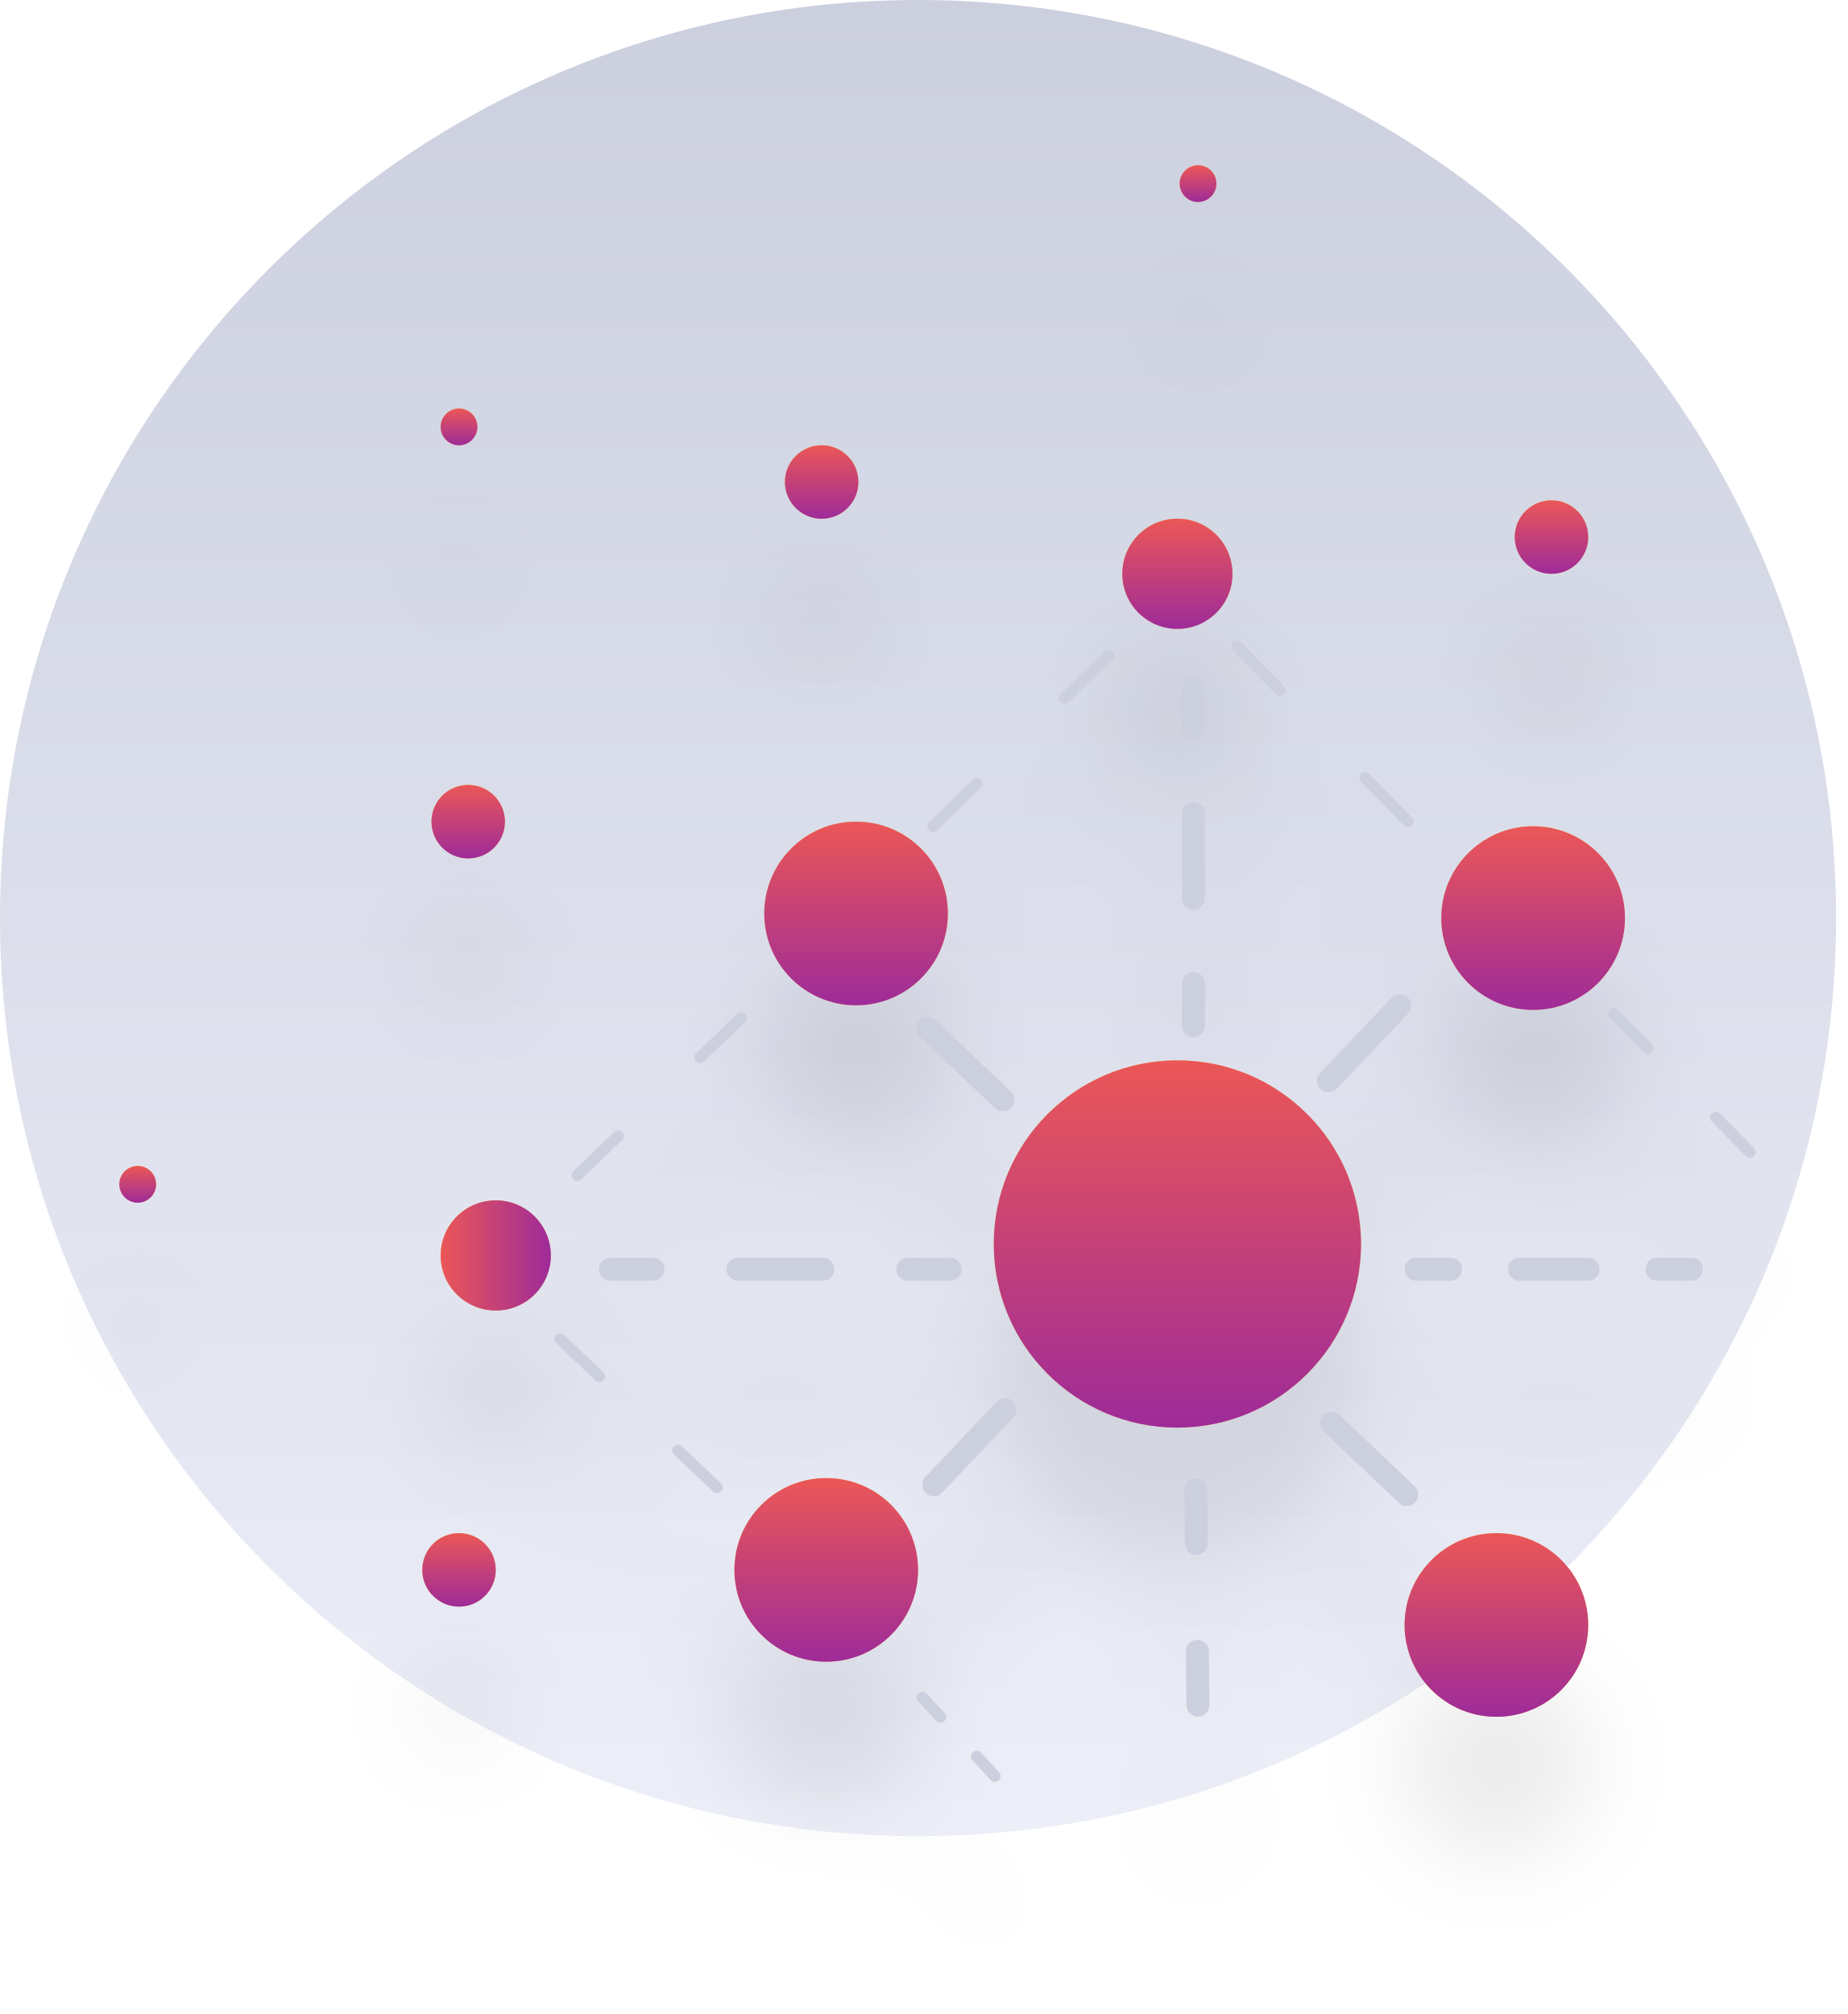
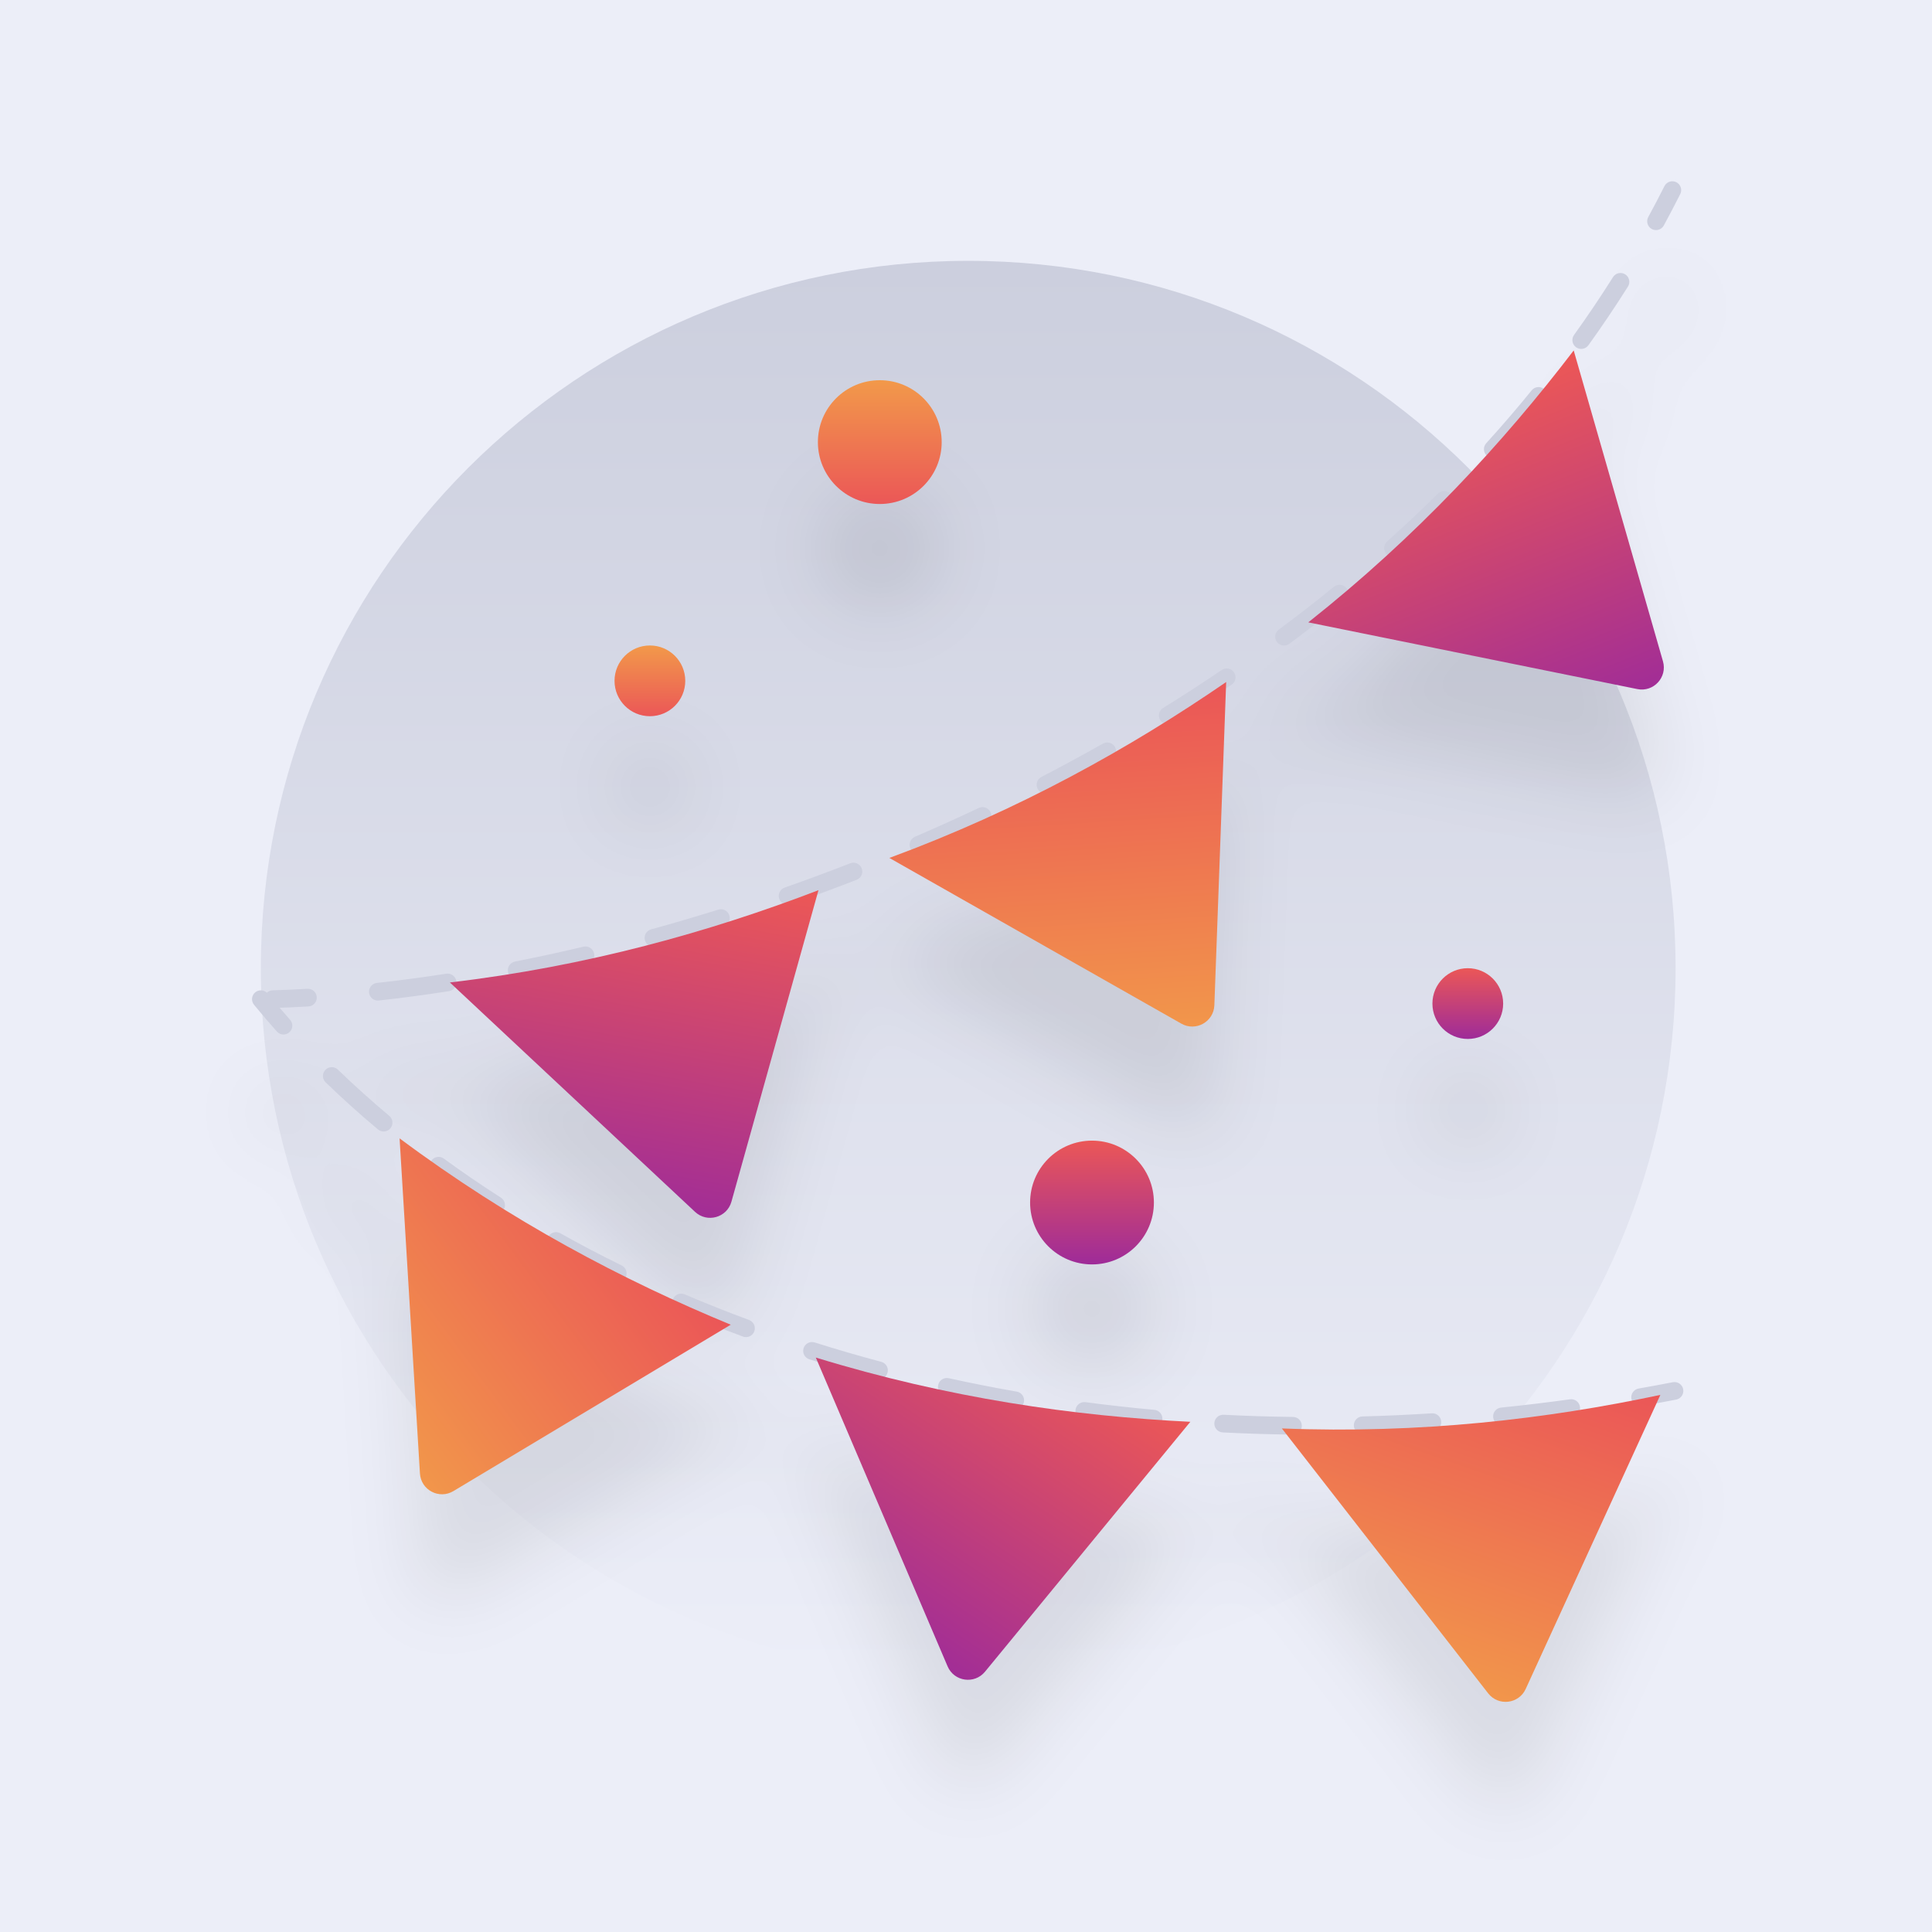
- <svg xmlns="http://www.w3.org/2000/svg" xmlns:xlink="http://www.w3.org/1999/xlink" width="322" height="351" viewBox="0 0 322 351" version="1.1">
-   <g id="Canvas" transform="translate(-7083 -615)">
+ <svg xmlns="http://www.w3.org/2000/svg" xmlns:xlink="http://www.w3.org/1999/xlink" width="437" height="437" viewBox="0 0 437 437" version="1.1">
+   <g id="Canvas" transform="translate(-7024 -556)">
    <g id="img1">
+       <g id="Rectangle 2">
+         <use xlink:href="#path0_fill" transform="translate(7024 556)" fill="#ECEEF8" />
+       </g>
      <g id="Ellipse">
-         <use xlink:href="#path0_fill" transform="translate(7083 615)" fill="url(#paint0_linear)" />
+         <use xlink:href="#path1_fill" transform="translate(7083 615)" fill="url(#paint1_linear)" />
      </g>
      <g id="Group" filter="url(#filter0_d)">
-         <g id="Group">
-           <g id="Line">
-             <use xlink:href="#path1_stroke" transform="matrix(0.688751 -0.724998 0.725001 0.688748 7314.6 806.2)" fill="#CCCFDE" />
-           </g>
-           <g id="Line">
-             <use xlink:href="#path1_stroke" transform="matrix(0.68875 -0.724999 0.725 0.688749 7245.8 876.6)" fill="#CCCFDE" />
-           </g>
-           <g id="Line">
-             <use xlink:href="#path1_stroke" transform="matrix(-0.724995 -0.688754 0.688745 -0.725004 7260.6 806.6)" fill="#CCCFDE" />
-           </g>
-           <g id="Line">
-             <use xlink:href="#path1_stroke" transform="matrix(-0.724995 -0.688754 0.688745 -0.725004 7331 875.4)" fill="#CCCFDE" />
-           </g>
-           <g id="Line">
-             <use xlink:href="#path2_stroke" transform="matrix(-0.701515 -0.712654 0.71265 -0.701519 7389.4 815.8)" fill="#CCCFDE" />
-           </g>
-           <g id="Line">
-             <use xlink:href="#path3_stroke" transform="matrix(-0.677471 -0.73555 0.735541 -0.677481 7257.8 924.6)" fill="#CCCFDE" />
-           </g>
-           <g id="Line">
-             <use xlink:href="#path4_stroke" transform="matrix(-0.6981 -0.716001 0.716 -0.698101 7329.8 758.2)" fill="#CCCFDE" />
-           </g>
-           <g id="Line">
-             <use xlink:href="#path5_stroke" transform="matrix(-0.727014 -0.686622 0.686625 -0.727012 7209.4 874.2)" fill="#CCCFDE" />
-           </g>
-           <g id="Line">
-             <use xlink:href="#path4_stroke" transform="matrix(-0.716001 0.6981 -0.698101 -0.716 7276.2 727.8)" fill="#CCCFDE" />
-           </g>
-           <g id="Line">
-             <use xlink:href="#path6_stroke" transform="matrix(-1 1.22465e-16 -1.22465e-16 -1 7379.8 834.2)" fill="#CCCFDE" />
-           </g>
-           <g id="Line">
-             <use xlink:href="#path7_stroke" transform="matrix(-1 7.85109e-17 -1.11022e-16 -1 7250.6 834.2)" fill="#CCCFDE" />
-           </g>
-           <g id="Line">
-             <use xlink:href="#path7_stroke" transform="matrix(-1.19249e-08 1 -1 -1.19249e-08 7289 732.6)" fill="#CCCFDE" />
-           </g>
-           <g id="Line">
-             <use xlink:href="#path8_stroke" transform="matrix(0.00961494 0.999954 -0.999954 0.00961494 7289.4 872.6)" fill="#CCCFDE" />
-           </g>
-           <g id="Line">
-             <use xlink:href="#path9_stroke" transform="matrix(-0.721387 0.692532 -0.692531 -0.721388 7212.2 791)" fill="#CCCFDE" />
-           </g>
+         <g id="Line">
+           <use xlink:href="#path2_stroke" transform="matrix(-0.865735 0.500503 -0.500503 -0.865735 7425.26 638.771)" fill="#CCCFDE" />
+         </g>
+         <g id="Line">
+           <use xlink:href="#path3_stroke" transform="matrix(-0.925356 -0.379099 0.379099 -0.925356 7377.47 932.331)" fill="#CCCFDE" />
+         </g>
+         <g id="Vector">
+           <use xlink:href="#path4_fill" transform="matrix(0.596241 0.802805 -0.802805 0.596241 7142.48 792.619)" fill="url(#paint4_linear)" />
+         </g>
+         <g id="Vector">
+           <use xlink:href="#path4_fill" transform="matrix(0.998085 -0.0618611 0.0618611 0.998085 7223 715.124)" fill="url(#paint5_linear)" />
+         </g>
+         <g id="Vector">
+           <use xlink:href="#path4_fill" transform="matrix(0.984891 0.173177 -0.173177 0.984891 7131.82 743.755)" fill="url(#paint6_linear)" />
+         </g>
+         <g id="Vector">
+           <use xlink:href="#path4_fill" transform="matrix(0.831319 0.555796 -0.555796 0.831319 7227.98 833.969)" fill="url(#paint7_linear)" />
+         </g>
+         <g id="Vector">
+           <use xlink:href="#path4_fill" transform="matrix(0.945717 0.32499 -0.32499 0.945717 7325.32 846)" fill="url(#paint8_linear)" />
+         </g>
+         <g id="Vector">
+           <use xlink:href="#path4_fill" transform="matrix(0.929378 -0.369128 0.369128 0.929378 7307 664.244)" fill="url(#paint9_linear)" />
        </g>
        <g id="Ellipse">
-           <use xlink:href="#path10_fill" transform="translate(7256.2 799.8)" fill="url(#paint15_linear)" />
-           <use xlink:href="#path10_fill" transform="translate(7256.2 799.8)" fill="url(#paint16_linear)" />
+           <use xlink:href="#path5_fill" transform="translate(7348 775)" fill="url(#paint10_linear)" />
        </g>
        <g id="Ellipse">
-           <use xlink:href="#path11_fill" transform="translate(7334.2 759)" fill="url(#paint17_linear)" />
-           <use xlink:href="#path11_fill" transform="translate(7334.2 759)" fill="url(#paint18_linear)" />
+           <use xlink:href="#path5_fill" transform="translate(7163 702)" fill="url(#paint11_linear)" />
        </g>
        <g id="Ellipse">
-           <use xlink:href="#path12_fill" transform="translate(7278.6 705.4)" fill="url(#paint19_linear)" />
-           <use xlink:href="#path12_fill" transform="translate(7278.6 705.4)" fill="url(#paint20_linear)" />
+           <use xlink:href="#path6_fill" transform="translate(7257 814)" fill="url(#paint12_linear)" />
        </g>
        <g id="Ellipse">
-           <use xlink:href="#path13_fill" transform="translate(7219.8 692.6)" fill="url(#paint21_linear)" />
-           <use xlink:href="#path13_fill" transform="translate(7219.8 692.6)" fill="url(#paint22_linear)" />
-         </g>
-         <g id="Ellipse">
-           <use xlink:href="#path13_fill" transform="translate(7347 702.2)" fill="url(#paint23_linear)" />
-           <use xlink:href="#path13_fill" transform="translate(7347 702.2)" fill="url(#paint24_linear)" />
-         </g>
-         <g id="Ellipse">
-           <use xlink:href="#path13_fill" transform="translate(7158.2 751.8)" fill="url(#paint25_linear)" />
-           <use xlink:href="#path13_fill" transform="translate(7158.2 751.8)" fill="url(#paint26_linear)" />
-         </g>
-         <g id="Ellipse">
-           <use xlink:href="#path13_fill" transform="translate(7156.6 882.2)" fill="url(#paint27_linear)" />
-           <use xlink:href="#path13_fill" transform="translate(7156.6 882.2)" fill="url(#paint28_linear)" />
-         </g>
-         <g id="Ellipse">
-           <use xlink:href="#path14_fill" transform="translate(7159.8 686.2)" fill="url(#paint29_linear)" />
-           <use xlink:href="#path14_fill" transform="translate(7159.8 686.2)" fill="url(#paint30_linear)" />
-         </g>
-         <g id="Ellipse">
-           <use xlink:href="#path14_fill" transform="translate(7103.8 818.2)" fill="url(#paint31_linear)" />
-           <use xlink:href="#path14_fill" transform="translate(7103.8 818.2)" fill="url(#paint32_linear)" />
-         </g>
-         <g id="Ellipse">
-           <use xlink:href="#path14_fill" transform="translate(7288.6 643.8)" fill="url(#paint33_linear)" />
-           <use xlink:href="#path14_fill" transform="translate(7288.6 643.8)" fill="url(#paint34_linear)" />
-         </g>
-         <g id="Ellipse">
-           <use xlink:href="#path12_fill" transform="matrix(-4.37118e-08 -1 1 -4.3711e-08 7159.8 843.4)" fill="url(#paint35_linear)" />
-           <use xlink:href="#path12_fill" transform="matrix(-4.37118e-08 -1 1 -4.3711e-08 7159.8 843.4)" fill="url(#paint36_linear)" />
-         </g>
-         <g id="Ellipse">
-           <use xlink:href="#path11_fill" transform="translate(7216.2 758.2)" fill="url(#paint37_linear)" />
-           <use xlink:href="#path11_fill" transform="translate(7216.2 758.2)" fill="url(#paint38_linear)" />
-         </g>
-         <g id="Ellipse">
-           <use xlink:href="#path11_fill" transform="translate(7211 872.6)" fill="url(#paint39_linear)" />
-           <use xlink:href="#path11_fill" transform="translate(7211 872.6)" fill="url(#paint40_linear)" />
-         </g>
-         <g id="Ellipse">
-           <use xlink:href="#path11_fill" transform="translate(7327.8 882.2)" fill="url(#paint41_linear)" />
-           <use xlink:href="#path11_fill" transform="translate(7327.8 882.2)" fill="url(#paint42_linear)" />
+           <use xlink:href="#path6_fill" transform="translate(7209 642)" fill="url(#paint13_linear)" />
        </g>
      </g>
    </g>
  </g>
  <defs>
-     <filter id="filter0_d" filterUnits="userSpaceOnUse" x="7087" y="643" width="318" height="323" color-interpolation-filters="sRGB">
+     <filter id="filter0_d" filterUnits="userSpaceOnUse" x="7064" y="596" width="357" height="385" color-interpolation-filters="sRGB">
      <feFlood flood-opacity="0" result="BackgroundImageFix" />
      <feColorMatrix in="SourceAlpha" type="matrix" values="0 0 0 0 0 0 0 0 0 0 0 0 0 0 0 0 0 0 255 0" />
      <feOffset dx="0" dy="24" />
      <feGaussianBlur stdDeviation="8" />
      <feColorMatrix type="matrix" values="0 0 0 0 0 0 0 0 0 0 0 0 0 0 0 0 0 0 0.08 0" />
      <feBlend mode="normal" in2="BackgroundImageFix" result="effect1_dropShadow" />
      <feBlend mode="normal" in="SourceGraphic" in2="effect1_dropShadow" result="shape" />
    </filter>
-     <linearGradient id="paint0_linear" x1="0" y1="0" x2="1" y2="0" gradientUnits="userSpaceOnUse" gradientTransform="matrix(1.95943e-14 320 -320 1.95943e-14 320 -1.95943e-14)">
+     <linearGradient id="paint1_linear" x1="0" y1="0" x2="1" y2="0" gradientUnits="userSpaceOnUse" gradientTransform="matrix(1.95943e-14 320 -320 1.95943e-14 320 -1.95943e-14)">
      <stop offset="0" stop-color="#CCCFDE" />
      <stop offset="1" stop-color="#ECEEF8" />
    </linearGradient>
-     <linearGradient id="paint15_linear" x1="0" y1="0" x2="1" y2="0" gradientUnits="userSpaceOnUse" gradientTransform="matrix(3.91887e-15 64 -64 3.91887e-15 64 -3.91887e-15)">
-       <stop offset="0" stop-color="#F2C94C" />
+     <linearGradient id="paint4_linear" x1="0" y1="0" x2="1" y2="0" gradientUnits="userSpaceOnUse" gradientTransform="matrix(4.77612e-15 79.5 -78 4.86797e-15 78 1.5)">
+       <stop offset="0" stop-color="#EB5757" />
      <stop offset="1" stop-color="#F2994A" />
    </linearGradient>
-     <linearGradient id="paint16_linear" x1="0" y1="0" x2="1" y2="0" gradientUnits="userSpaceOnUse" gradientTransform="matrix(3.91887e-15 64 -64 3.91887e-15 64 -3.91887e-15)">
+     <linearGradient id="paint5_linear" x1="0" y1="0" x2="1" y2="0" gradientUnits="userSpaceOnUse" gradientTransform="matrix(4.77612e-15 79.5 -78 4.86797e-15 78 1.5)">
+       <stop offset="0" stop-color="#EB5757" />
+       <stop offset="1" stop-color="#F2994A" />
+     </linearGradient>
+     <linearGradient id="paint6_linear" x1="0" y1="0" x2="1" y2="0" gradientUnits="userSpaceOnUse" gradientTransform="matrix(4.77612e-15 79.5 -78 4.86797e-15 78 1.5)">
      <stop offset="0" stop-color="#EB5757" />
      <stop offset="1" stop-color="#9E2B99" />
    </linearGradient>
-     <linearGradient id="paint17_linear" x1="0" y1="0" x2="1" y2="0" gradientUnits="userSpaceOnUse" gradientTransform="matrix(1.95943e-15 32 -32 1.95943e-15 32 -1.95943e-15)">
-       <stop offset="0" stop-color="#F2C94C" />
-       <stop offset="1" stop-color="#F2994A" />
-     </linearGradient>
-     <linearGradient id="paint18_linear" x1="0" y1="0" x2="1" y2="0" gradientUnits="userSpaceOnUse" gradientTransform="matrix(1.95943e-15 32 -32 1.95943e-15 32 -1.95943e-15)">
+     <linearGradient id="paint7_linear" x1="0" y1="0" x2="1" y2="0" gradientUnits="userSpaceOnUse" gradientTransform="matrix(4.77612e-15 79.5 -78 4.86797e-15 78 1.5)">
      <stop offset="0" stop-color="#EB5757" />
      <stop offset="1" stop-color="#9E2B99" />
    </linearGradient>
-     <linearGradient id="paint19_linear" x1="0" y1="0" x2="1" y2="0" gradientUnits="userSpaceOnUse" gradientTransform="matrix(1.17566e-15 19.2 -19.2 1.17566e-15 19.2 -1.17566e-15)">
-       <stop offset="0" stop-color="#F2C94C" />
+     <linearGradient id="paint8_linear" x1="0" y1="0" x2="1" y2="0" gradientUnits="userSpaceOnUse" gradientTransform="matrix(4.77612e-15 79.5 -78 4.86797e-15 78 1.5)">
+       <stop offset="0" stop-color="#EB5757" />
      <stop offset="1" stop-color="#F2994A" />
    </linearGradient>
-     <linearGradient id="paint20_linear" x1="0" y1="0" x2="1" y2="0" gradientUnits="userSpaceOnUse" gradientTransform="matrix(1.17566e-15 19.2 -19.2 1.17566e-15 19.2 -1.17566e-15)">
+     <linearGradient id="paint9_linear" x1="0" y1="0" x2="1" y2="0" gradientUnits="userSpaceOnUse" gradientTransform="matrix(4.77612e-15 79.5 -78 4.86797e-15 78 1.5)">
      <stop offset="0" stop-color="#EB5757" />
      <stop offset="1" stop-color="#9E2B99" />
    </linearGradient>
-     <linearGradient id="paint21_linear" x1="0" y1="0" x2="1" y2="0" gradientUnits="userSpaceOnUse" gradientTransform="matrix(7.83774e-16 12.8 -12.8 7.83774e-16 12.8 -7.83774e-16)">
-       <stop offset="0" stop-color="#F2C94C" />
-       <stop offset="1" stop-color="#F2994A" />
-     </linearGradient>
-     <linearGradient id="paint22_linear" x1="0" y1="0" x2="1" y2="0" gradientUnits="userSpaceOnUse" gradientTransform="matrix(7.83774e-16 12.8 -12.8 7.83774e-16 12.8 -7.83774e-16)">
+     <linearGradient id="paint10_linear" x1="0" y1="0" x2="1" y2="0" gradientUnits="userSpaceOnUse" gradientTransform="matrix(9.79717e-16 16 -16 9.79717e-16 16 -9.79717e-16)">
      <stop offset="0" stop-color="#EB5757" />
      <stop offset="1" stop-color="#9E2B99" />
    </linearGradient>
-     <linearGradient id="paint23_linear" x1="0" y1="0" x2="1" y2="0" gradientUnits="userSpaceOnUse" gradientTransform="matrix(7.83774e-16 12.8 -12.8 7.83774e-16 12.8 -7.83774e-16)">
-       <stop offset="0" stop-color="#F2C94C" />
-       <stop offset="1" stop-color="#F2994A" />
+     <linearGradient id="paint11_linear" x1="0" y1="0" x2="1" y2="0" gradientUnits="userSpaceOnUse" gradientTransform="matrix(9.79717e-16 16 -16 9.79717e-16 16 -9.79717e-16)">
+       <stop offset="0" stop-color="#F2994A" />
+       <stop offset="1" stop-color="#EB5757" />
    </linearGradient>
-     <linearGradient id="paint24_linear" x1="0" y1="0" x2="1" y2="0" gradientUnits="userSpaceOnUse" gradientTransform="matrix(7.83774e-16 12.8 -12.8 7.83774e-16 12.8 -7.83774e-16)">
+     <linearGradient id="paint12_linear" x1="0" y1="0" x2="1" y2="0" gradientUnits="userSpaceOnUse" gradientTransform="matrix(1.71451e-15 28 -28 1.71451e-15 28 -1.71451e-15)">
      <stop offset="0" stop-color="#EB5757" />
      <stop offset="1" stop-color="#9E2B99" />
    </linearGradient>
-     <linearGradient id="paint25_linear" x1="0" y1="0" x2="1" y2="0" gradientUnits="userSpaceOnUse" gradientTransform="matrix(7.83774e-16 12.8 -12.8 7.83774e-16 12.8 -7.83774e-16)">
-       <stop offset="0" stop-color="#F2C94C" />
-       <stop offset="1" stop-color="#F2994A" />
+     <linearGradient id="paint13_linear" x1="0" y1="0" x2="1" y2="0" gradientUnits="userSpaceOnUse" gradientTransform="matrix(1.71451e-15 28 -28 1.71451e-15 28 -1.71451e-15)">
+       <stop offset="0" stop-color="#F2994A" />
+       <stop offset="1" stop-color="#EB5757" />
    </linearGradient>
-     <linearGradient id="paint26_linear" x1="0" y1="0" x2="1" y2="0" gradientUnits="userSpaceOnUse" gradientTransform="matrix(7.83774e-16 12.8 -12.8 7.83774e-16 12.8 -7.83774e-16)">
-       <stop offset="0" stop-color="#EB5757" />
-       <stop offset="1" stop-color="#9E2B99" />
-     </linearGradient>
-     <linearGradient id="paint27_linear" x1="0" y1="0" x2="1" y2="0" gradientUnits="userSpaceOnUse" gradientTransform="matrix(7.83774e-16 12.8 -12.8 7.83774e-16 12.8 -7.83774e-16)">
-       <stop offset="0" stop-color="#F2C94C" />
-       <stop offset="1" stop-color="#F2994A" />
-     </linearGradient>
-     <linearGradient id="paint28_linear" x1="0" y1="0" x2="1" y2="0" gradientUnits="userSpaceOnUse" gradientTransform="matrix(7.83774e-16 12.8 -12.8 7.83774e-16 12.8 -7.83774e-16)">
-       <stop offset="0" stop-color="#EB5757" />
-       <stop offset="1" stop-color="#9E2B99" />
-     </linearGradient>
-     <linearGradient id="paint29_linear" x1="0" y1="0" x2="1" y2="0" gradientUnits="userSpaceOnUse" gradientTransform="matrix(3.91887e-16 6.4 -6.4 3.91887e-16 6.4 -3.91887e-16)">
-       <stop offset="0" stop-color="#F2C94C" />
-       <stop offset="1" stop-color="#F2994A" />
-     </linearGradient>
-     <linearGradient id="paint30_linear" x1="0" y1="0" x2="1" y2="0" gradientUnits="userSpaceOnUse" gradientTransform="matrix(3.91887e-16 6.4 -6.4 3.91887e-16 6.4 -3.91887e-16)">
-       <stop offset="0" stop-color="#EB5757" />
-       <stop offset="1" stop-color="#9E2B99" />
-     </linearGradient>
-     <linearGradient id="paint31_linear" x1="0" y1="0" x2="1" y2="0" gradientUnits="userSpaceOnUse" gradientTransform="matrix(3.91887e-16 6.4 -6.4 3.91887e-16 6.4 -3.91887e-16)">
-       <stop offset="0" stop-color="#F2C94C" />
-       <stop offset="1" stop-color="#F2994A" />
-     </linearGradient>
-     <linearGradient id="paint32_linear" x1="0" y1="0" x2="1" y2="0" gradientUnits="userSpaceOnUse" gradientTransform="matrix(3.91887e-16 6.4 -6.4 3.91887e-16 6.4 -3.91887e-16)">
-       <stop offset="0" stop-color="#EB5757" />
-       <stop offset="1" stop-color="#9E2B99" />
-     </linearGradient>
-     <linearGradient id="paint33_linear" x1="0" y1="0" x2="1" y2="0" gradientUnits="userSpaceOnUse" gradientTransform="matrix(3.91887e-16 6.4 -6.4 3.91887e-16 6.4 -3.91887e-16)">
-       <stop offset="0" stop-color="#F2C94C" />
-       <stop offset="1" stop-color="#F2994A" />
-     </linearGradient>
-     <linearGradient id="paint34_linear" x1="0" y1="0" x2="1" y2="0" gradientUnits="userSpaceOnUse" gradientTransform="matrix(3.91887e-16 6.4 -6.4 3.91887e-16 6.4 -3.91887e-16)">
-       <stop offset="0" stop-color="#EB5757" />
-       <stop offset="1" stop-color="#9E2B99" />
-     </linearGradient>
-     <linearGradient id="paint35_linear" x1="0" y1="0" x2="1" y2="0" gradientUnits="userSpaceOnUse" gradientTransform="matrix(1.17566e-15 19.2 -19.2 1.17566e-15 19.2 -1.17566e-15)">
-       <stop offset="0" stop-color="#F2C94C" />
-       <stop offset="1" stop-color="#F2994A" />
-     </linearGradient>
-     <linearGradient id="paint36_linear" x1="0" y1="0" x2="1" y2="0" gradientUnits="userSpaceOnUse" gradientTransform="matrix(1.17566e-15 19.2 -19.2 1.17566e-15 19.2 -1.17566e-15)">
-       <stop offset="0" stop-color="#EB5757" />
-       <stop offset="1" stop-color="#9E2B99" />
-     </linearGradient>
-     <linearGradient id="paint37_linear" x1="0" y1="0" x2="1" y2="0" gradientUnits="userSpaceOnUse" gradientTransform="matrix(1.95943e-15 32 -32 1.95943e-15 32 -1.95943e-15)">
-       <stop offset="0" stop-color="#F2C94C" />
-       <stop offset="1" stop-color="#F2994A" />
-     </linearGradient>
-     <linearGradient id="paint38_linear" x1="0" y1="0" x2="1" y2="0" gradientUnits="userSpaceOnUse" gradientTransform="matrix(1.95943e-15 32 -32 1.95943e-15 32 -1.95943e-15)">
-       <stop offset="0" stop-color="#EB5757" />
-       <stop offset="1" stop-color="#9E2B99" />
-     </linearGradient>
-     <linearGradient id="paint39_linear" x1="0" y1="0" x2="1" y2="0" gradientUnits="userSpaceOnUse" gradientTransform="matrix(1.95943e-15 32 -32 1.95943e-15 32 -1.95943e-15)">
-       <stop offset="0" stop-color="#F2C94C" />
-       <stop offset="1" stop-color="#F2994A" />
-     </linearGradient>
-     <linearGradient id="paint40_linear" x1="0" y1="0" x2="1" y2="0" gradientUnits="userSpaceOnUse" gradientTransform="matrix(1.95943e-15 32 -32 1.95943e-15 32 -1.95943e-15)">
-       <stop offset="0" stop-color="#EB5757" />
-       <stop offset="1" stop-color="#9E2B99" />
-     </linearGradient>
-     <linearGradient id="paint41_linear" x1="0" y1="0" x2="1" y2="0" gradientUnits="userSpaceOnUse" gradientTransform="matrix(1.95943e-15 32 -32 1.95943e-15 32 -1.95943e-15)">
-       <stop offset="0" stop-color="#F2C94C" />
-       <stop offset="1" stop-color="#F2994A" />
-     </linearGradient>
-     <linearGradient id="paint42_linear" x1="0" y1="0" x2="1" y2="0" gradientUnits="userSpaceOnUse" gradientTransform="matrix(1.95943e-15 32 -32 1.95943e-15 32 -1.95943e-15)">
-       <stop offset="0" stop-color="#EB5757" />
-       <stop offset="1" stop-color="#9E2B99" />
-     </linearGradient>
-     <path id="path0_fill" d="M 320 160C 320 248.366 248.366 320 160 320C 71.634 320 0 248.366 0 160C 0 71.634 71.634 0 160 0C 248.366 0 320 71.634 320 160Z" />
-     <path id="path1_stroke" d="M 2 -4C 0.895 -4 0 -3.105 0 -2C 0 -0.895 0.895 0 2 0L 2 -4ZM 20.069 0C 21.174 0 22.069 -0.895 22.069 -2C 22.069 -3.105 21.174 -4 20.069 -4L 20.069 0ZM 2 0L 20.069 0L 20.069 -4L 2 -4L 2 0Z" />
-     <path id="path2_stroke" d="M 1 -2C 0.448 -2 0 -1.552 0 -1C 0 -0.448 0.448 0 1 0L 1 -2ZM 34.922 0C 35.474 0 35.922 -0.448 35.922 -1C 35.922 -1.552 35.474 -2 34.922 -2L 34.922 0ZM 9.481 0C 10.033 0 10.48 -0.448 10.48 -1C 10.48 -1.552 10.033 -2 9.481 -2L 9.481 0ZM 26.442 -2C 25.889 -2 25.442 -1.552 25.442 -1C 25.442 -0.448 25.889 0 26.442 0L 26.442 -2ZM 1 -1.11022e-16L 9.481 -1.11022e-16L 9.481 -2L 1 -2L 1 -1.11022e-16ZM 26.442 -1.11022e-16L 34.922 -1.11022e-16L 34.922 -2L 26.442 -2L 26.442 -1.11022e-16Z" />
-     <path id="path3_stroke" d="M 1 -2C 0.448 -2 0 -1.552 0 -1C 0 -0.448 0.448 0 1 0L 1 -2ZM 19.665 0C 20.217 0 20.665 -0.448 20.665 -1C 20.665 -1.552 20.217 -2 19.665 -2L 19.665 0ZM 5.666 0C 6.219 0 6.666 -0.448 6.666 -1C 6.666 -1.552 6.219 -2 5.666 -2L 5.666 0ZM 14.999 -2C 14.446 -2 13.999 -1.552 13.999 -1C 13.999 -0.448 14.446 0 14.999 0L 14.999 -2ZM 1 0L 5.666 0L 5.666 -2L 1 -2L 1 0ZM 14.999 0L 19.665 0L 19.665 -2L 14.999 -2L 14.999 0Z" />
-     <path id="path4_stroke" d="M 1 -2C 0.448 -2 0 -1.552 0 -1C 0 -0.448 0.448 0 1 0L 1 -2ZM 43.693 0C 44.245 0 44.693 -0.448 44.693 -1C 44.693 -1.552 44.245 -2 43.693 -2L 43.693 0ZM 11.673 0C 12.226 0 12.673 -0.448 12.673 -1C 12.673 -1.552 12.226 -2 11.673 -2L 11.673 0ZM 33.02 -2C 32.467 -2 32.02 -1.552 32.02 -1C 32.02 -0.448 32.467 0 33.02 0L 33.02 -2ZM 1 0L 11.673 0L 11.673 -2L 1 -2L 1 0ZM 33.02 0L 43.693 0L 43.693 -2L 33.02 -2L 33.02 0Z" />
-     <path id="path5_stroke" d="M 1 -2C 0.448 -2 0 -1.552 0 -1C 0 -0.448 0.448 0 1 0L 1 -2ZM 38.614 0C 39.166 0 39.614 -0.448 39.614 -1C 39.614 -1.552 39.166 -2 38.614 -2L 38.614 0ZM 10.403 0C 10.956 0 11.403 -0.448 11.403 -1C 11.403 -1.552 10.956 -2 10.403 -2L 10.403 0ZM 29.211 -2C 28.658 -2 28.211 -1.552 28.211 -1C 28.211 -0.448 28.658 0 29.211 0L 29.211 -2ZM 1 0L 10.403 0L 10.403 -2L 1 -2L 1 0ZM 29.211 0L 38.614 0L 38.614 -2L 29.211 -2L 29.211 0Z" />
-     <path id="path6_stroke" d="M 2 -4C 0.895 -4 0 -3.105 0 -2C 0 -0.895 0.895 0 2 0L 2 -4ZM 50 0C 51.105 0 52 -0.895 52 -2C 52 -3.105 51.105 -4 50 -4L 50 0ZM 8 0C 9.105 0 10 -0.895 10 -2C 10 -3.105 9.105 -4 8 -4L 8 0ZM 20 -4C 18.895 -4 18 -3.105 18 -2C 18 -0.895 18.895 0 20 0L 20 -4ZM 32 0C 33.105 0 34 -0.895 34 -2C 34 -3.105 33.105 -4 32 -4L 32 0ZM 44 -4C 42.895 -4 42 -3.105 42 -2C 42 -0.895 42.895 0 44 0L 44 -4ZM 2 0L 8 0L 8 -4L 2 -4L 2 0ZM 20 0L 32 0L 32 -4L 20 -4L 20 0ZM 44 0L 50 0L 50 -4L 44 -4L 44 0Z" />
-     <path id="path7_stroke" d="M 2 -4C 0.895 -4 0 -3.105 0 -2C 0 -0.895 0.895 0 2 0L 2 -4ZM 61.2 0C 62.305 0 63.2 -0.895 63.2 -2C 63.2 -3.105 62.305 -4 61.2 -4L 61.2 0ZM 9.4 0C 10.505 0 11.4 -0.895 11.4 -2C 11.4 -3.105 10.505 -4 9.4 -4L 9.4 0ZM 24.2 -4C 23.095 -4 22.2 -3.105 22.2 -2C 22.2 -0.895 23.095 0 24.2 0L 24.2 -4ZM 39 0C 40.105 0 41 -0.895 41 -2C 41 -3.105 40.105 -4 39 -4L 39 0ZM 53.8 -4C 52.695 -4 51.8 -3.105 51.8 -2C 51.8 -0.895 52.695 0 53.8 0L 53.8 -4ZM 2 0L 9.4 0L 9.4 -4L 2 -4L 2 0ZM 24.2 0L 39 0L 39 -4L 24.2 -4L 24.2 0ZM 53.8 0L 61.2 0L 61.2 -4L 53.8 -4L 53.8 0Z" />
-     <path id="path8_stroke" d="M 2 -4C 0.895 -4 0 -3.105 0 -2C 0 -0.895 0.895 0 2 0L 2 -4ZM 39.598 0C 40.703 0 41.598 -0.895 41.598 -2C 41.598 -3.105 40.703 -4 39.598 -4L 39.598 0ZM 11.399 0C 12.504 0 13.399 -0.895 13.399 -2C 13.399 -3.105 12.504 -4 11.399 -4L 11.399 0ZM 30.199 -4C 29.094 -4 28.199 -3.105 28.199 -2C 28.199 -0.895 29.094 0 30.199 0L 30.199 -4ZM 2 -2.22045e-16L 11.399 -2.22045e-16L 11.399 -4L 2 -4L 2 -2.22045e-16ZM 30.199 -2.22045e-16L 39.598 -2.22045e-16L 39.598 -4L 30.199 -4L 30.199 -2.22045e-16Z" />
-     <path id="path9_stroke" d="M 1 -2C 0.448 -2 0 -1.552 0 -1C 0 -0.448 0.448 0 1 0L 1 -2ZM 40.587 0C 41.139 0 41.587 -0.448 41.587 -1C 41.587 -1.552 41.139 -2 40.587 -2L 40.587 0ZM 10.897 0C 11.449 0 11.897 -0.448 11.897 -1C 11.897 -1.552 11.449 -2 10.897 -2L 10.897 0ZM 30.69 -2C 30.138 -2 29.69 -1.552 29.69 -1C 29.69 -0.448 30.138 0 30.69 0L 30.69 -2ZM 1 0L 10.897 0L 10.897 -2L 1 -2L 1 0ZM 30.69 0L 40.587 0L 40.587 -2L 30.69 -2L 30.69 0Z" />
-     <path id="path10_fill" d="M 64 32C 64 49.673 49.673 64 32 64C 14.327 64 0 49.673 0 32C 0 14.327 14.327 0 32 0C 49.673 0 64 14.327 64 32Z" />
-     <path id="path11_fill" d="M 32 16C 32 24.837 24.837 32 16 32C 7.163 32 0 24.837 0 16C 0 7.163 7.163 0 16 0C 24.837 0 32 7.163 32 16Z" />
-     <path id="path12_fill" d="M 19.2 9.6C 19.2 14.902 14.902 19.2 9.6 19.2C 4.298 19.2 0 14.902 0 9.6C 0 4.298 4.298 0 9.6 0C 14.902 0 19.2 4.298 19.2 9.6Z" />
-     <path id="path13_fill" d="M 12.8 6.4C 12.8 9.935 9.935 12.8 6.4 12.8C 2.865 12.8 0 9.935 0 6.4C 0 2.865 2.865 0 6.4 0C 9.935 0 12.8 2.865 12.8 6.4Z" />
-     <path id="path14_fill" d="M 6.4 3.2C 6.4 4.967 4.967 6.4 3.2 6.4C 1.433 6.4 0 4.967 0 3.2C 0 1.433 1.433 0 3.2 0C 4.967 0 6.4 1.433 6.4 3.2Z" />
+     <path id="path0_fill" d="M 0 0L 437 0L 437 437L 0 437L 0 0Z" />
+     <path id="path1_fill" d="M 320 160C 320 248.366 248.366 320 160 320C 71.634 320 0 248.366 0 160C 0 71.634 71.634 0 160 0C 248.366 0 320 71.634 320 160Z" />
+     <path id="path2_stroke" d="M -1.097 44.266C -2.02 44.872 -2.278 46.112 -1.672 47.035C -1.067 47.959 0.173 48.217 1.097 47.611L -1.097 44.266ZM 364.677 47.698C 365.649 48.223 366.862 47.861 367.388 46.889C 367.913 45.918 367.551 44.704 366.579 44.179L 364.677 47.698ZM 7.764 43.392C 8.707 42.817 9.005 41.586 8.429 40.643C 7.854 39.7 6.623 39.402 5.68 39.978L 7.764 43.392ZM 19.608 32.077C 18.63 32.592 18.255 33.801 18.769 34.779C 19.284 35.756 20.493 36.131 21.471 35.617L 19.608 32.077ZM 35.642 28.707C 36.649 28.253 37.098 27.069 36.644 26.062C 36.19 25.055 35.006 24.607 33.999 25.06L 35.642 28.707ZM 48.782 18.918C 47.75 19.312 47.233 20.468 47.627 21.5C 48.021 22.532 49.177 23.049 50.209 22.655L 48.782 18.918ZM 65.101 17.442C 66.154 17.106 66.734 15.981 66.398 14.929C 66.062 13.876 64.937 13.296 63.885 13.632L 65.101 17.442ZM 79.248 9.175C 78.179 9.455 77.54 10.548 77.82 11.616C 78.1 12.685 79.193 13.324 80.261 13.044L 79.248 9.175ZM 95.633 9.431C 96.714 9.205 97.408 8.145 97.182 7.064C 96.956 5.983 95.896 5.29 94.815 5.516L 95.633 9.431ZM 110.537 2.621C 109.446 2.795 108.703 3.821 108.878 4.911C 109.052 6.002 110.078 6.745 111.168 6.571L 110.537 2.621ZM 126.825 4.43C 127.922 4.305 128.71 3.314 128.585 2.216C 128.46 1.119 127.469 0.331 126.371 0.456L 126.825 4.43ZM 142.28 -1.012C 141.179 -0.934 140.349 0.023 140.427 1.124C 140.505 2.226 141.462 3.056 142.564 2.978L 142.28 -1.012ZM 158.354 2.182C 159.458 2.149 160.326 1.227 160.293 0.123C 160.26 -0.981 159.338 -1.849 158.234 -1.816L 158.354 2.182ZM 174.206 -1.984C 173.101 -1.994 172.198 -1.106 172.188 -0.001C 172.179 1.103 173.066 2.006 174.171 2.016L 174.206 -1.984ZM 189.983 2.453C 191.086 2.504 192.022 1.651 192.073 0.548C 192.124 -0.555 191.271 -1.491 190.167 -1.542L 189.983 2.453ZM 206.094 -0.515C 204.993 -0.606 204.027 0.213 203.936 1.314C 203.845 2.414 204.663 3.381 205.764 3.471L 206.094 -0.515ZM 221.512 5.053C 222.609 5.183 223.603 4.399 223.733 3.302C 223.863 2.205 223.079 1.211 221.982 1.081L 221.512 5.053ZM 237.804 3.23C 236.712 3.063 235.691 3.812 235.524 4.904C 235.356 5.995 236.106 7.016 237.197 7.184L 237.804 3.23ZM 252.788 9.851C 253.874 10.056 254.92 9.342 255.125 8.256C 255.329 7.171 254.616 6.125 253.53 5.92L 252.788 9.851ZM 269.162 9.149C 268.084 8.907 267.015 9.584 266.773 10.662C 266.531 11.74 267.208 12.809 268.286 13.051L 269.162 9.149ZM 283.673 16.788C 284.742 17.068 285.835 16.428 286.114 15.359C 286.394 14.29 285.754 13.198 284.685 12.918L 283.673 16.788ZM 300.036 17.226C 298.978 16.908 297.863 17.508 297.545 18.566C 297.228 19.624 297.828 20.739 298.886 21.057L 300.036 17.226ZM 313.97 25.895C 315.015 26.252 316.152 25.694 316.51 24.649C 316.867 23.604 316.309 22.467 315.264 22.11L 313.97 25.895ZM 330.254 27.571C 329.224 27.172 328.066 27.683 327.666 28.713C 327.267 29.742 327.778 30.901 328.808 31.3L 330.254 27.571ZM 343.436 37.347C 344.447 37.792 345.627 37.334 346.073 36.323C 346.518 35.312 346.059 34.131 345.048 33.686L 343.436 37.347ZM 359.5 40.488C 358.514 39.991 357.311 40.389 356.815 41.375C 356.318 42.362 356.716 43.564 357.702 44.061L 359.5 40.488ZM 1.097 47.611C 3.305 46.163 5.518 44.763 7.764 43.392L 5.68 39.978C 3.407 41.365 1.139 42.8 -1.097 44.266L 1.097 47.611ZM 21.471 35.617C 26.139 33.16 30.847 30.867 35.642 28.707L 33.999 25.06C 29.15 27.245 24.332 29.591 19.608 32.077L 21.471 35.617ZM 50.209 22.655C 55.133 20.774 60.082 19.045 65.101 17.442L 63.885 13.632C 58.814 15.251 53.759 17.017 48.782 18.918L 50.209 22.655ZM 80.261 13.044C 85.36 11.709 90.471 10.51 95.633 9.431L 94.815 5.516C 89.605 6.605 84.397 7.826 79.248 9.175L 80.261 13.044ZM 111.168 6.571C 116.378 5.737 121.584 5.028 126.825 4.43L 126.371 0.456C 121.087 1.059 115.792 1.781 110.537 2.621L 111.168 6.571ZM 142.564 2.978C 147.833 2.604 153.086 2.341 158.354 2.182L 158.234 -1.816C 152.926 -1.656 147.592 -1.389 142.28 -1.012L 142.564 2.978ZM 174.171 2.016C 179.463 2.063 184.724 2.21 189.983 2.453L 190.167 -1.542C 184.873 -1.787 179.537 -1.937 174.206 -1.984L 174.171 2.016ZM 205.764 3.471C 211.053 3.908 216.294 4.436 221.512 5.053L 221.982 1.081C 216.729 0.46 211.418 -0.075 206.094 -0.515L 205.764 3.471ZM 237.197 7.184C 242.454 7.99 247.643 8.88 252.788 9.851L 253.53 5.92C 248.352 4.943 243.095 4.042 237.804 3.23L 237.197 7.184ZM 268.286 13.051C 273.5 14.222 278.622 15.467 283.673 16.788L 284.685 12.918C 279.6 11.589 274.411 10.327 269.162 9.149L 268.286 13.051ZM 298.886 21.057C 304.033 22.602 309.054 24.213 313.97 25.895L 315.264 22.11C 310.312 20.417 305.22 18.782 300.036 17.226L 298.886 21.057ZM 328.808 31.3C 333.856 33.258 338.723 35.271 343.436 37.347L 345.048 33.686C 340.294 31.592 335.343 29.545 330.254 27.571L 328.808 31.3ZM 357.702 44.061C 360.091 45.263 362.409 46.472 364.677 47.698L 366.579 44.179C 364.284 42.939 361.915 41.703 359.5 40.488L 357.702 44.061Z" />
+     <path id="path3_stroke" d="M -1.097 65.028C -2.02 65.633 -2.278 66.873 -1.672 67.797C -1.067 68.721 0.173 68.978 1.097 68.373L -1.097 65.028ZM 328.525 29.237C 329.497 29.762 330.711 29.4 331.236 28.428C 331.761 27.457 331.399 26.243 330.427 25.718L 328.525 29.237ZM 7.717 64.115C 8.652 63.526 8.932 62.291 8.343 61.356C 7.753 60.422 6.518 60.142 5.584 60.731L 7.717 64.115ZM 19.139 52.522C 18.184 53.077 17.86 54.301 18.415 55.256C 18.97 56.211 20.194 56.536 21.149 55.981L 19.139 52.522ZM 34.871 48.337C 35.846 47.818 36.215 46.606 35.695 45.631C 35.175 44.657 33.964 44.288 32.989 44.808L 34.871 48.337ZM 47.125 37.603C 46.131 38.087 45.718 39.283 46.201 40.277C 46.684 41.27 47.881 41.684 48.874 41.2L 47.125 37.603ZM 63.124 34.597C 64.135 34.151 64.593 32.971 64.148 31.96C 63.703 30.949 62.522 30.491 61.511 30.936L 63.124 34.597ZM 76.131 24.824C 75.104 25.23 74.601 26.392 75.007 27.419C 75.413 28.447 76.576 28.95 77.603 28.543L 76.131 24.824ZM 92.326 23.045C 93.369 22.679 93.917 21.538 93.55 20.495C 93.184 19.453 92.043 18.905 91.001 19.271L 92.326 23.045ZM 106.068 14.312C 105.012 14.636 104.419 15.755 104.743 16.811C 105.068 17.867 106.187 18.46 107.242 18.136L 106.068 14.312ZM 122.329 13.834C 123.398 13.553 124.036 12.459 123.754 11.391C 123.473 10.322 122.379 9.684 121.311 9.966L 122.329 13.834ZM 136.749 6.244C 135.67 6.48 134.986 7.547 135.223 8.626C 135.459 9.705 136.525 10.388 137.604 10.151L 136.749 6.244ZM 153 7.123C 154.088 6.933 154.816 5.897 154.626 4.809C 154.436 3.721 153.4 2.993 152.312 3.182L 153 7.123ZM 168.006 0.8C 166.91 0.942 166.137 1.944 166.278 3.04C 166.42 4.135 167.422 4.909 168.518 4.767L 168.006 0.8ZM 184.122 3.114C 185.223 3.023 186.041 2.057 185.95 0.956C 185.859 -0.145 184.893 -0.963 183.793 -0.872L 184.122 3.114ZM 199.639 -1.805C 198.535 -1.767 197.671 -0.841 197.709 0.263C 197.748 1.367 198.674 2.231 199.778 2.193L 199.639 -1.805ZM 215.463 2.035C 216.568 2.052 217.476 1.17 217.493 0.066C 217.51 -1.039 216.628 -1.948 215.523 -1.964L 215.463 2.035ZM 231.394 -1.313C 230.292 -1.388 229.338 -0.555 229.264 0.547C 229.189 1.65 230.023 2.603 231.125 2.678L 231.394 -1.313ZM 246.725 4.158C 247.821 4.293 248.819 3.514 248.954 2.418C 249.089 1.321 248.31 0.323 247.214 0.188L 246.725 4.158ZM 262.934 2.585C 261.848 2.387 260.806 3.107 260.607 4.193C 260.409 5.28 261.129 6.322 262.215 6.52L 262.934 2.585ZM 277.511 9.803C 278.583 10.068 279.667 9.414 279.933 8.342C 280.198 7.27 279.544 6.185 278.472 5.92L 277.511 9.803ZM 293.796 10.251C 292.744 9.915 291.618 10.496 291.283 11.548C 290.947 12.6 291.528 13.726 292.58 14.061L 293.796 10.251ZM 307.304 19.334C 308.329 19.744 309.493 19.244 309.902 18.218C 310.312 17.192 309.812 16.028 308.786 15.619L 307.304 19.334ZM 323.345 22.072C 322.353 21.585 321.155 21.996 320.669 22.988C 320.183 23.98 320.593 25.178 321.585 25.664L 323.345 22.072ZM 1.097 68.373C 3.301 66.927 5.503 65.511 7.717 64.115L 5.584 60.731C 3.354 62.137 1.122 63.572 -1.097 65.028L 1.097 68.373ZM 21.149 55.981C 25.711 53.329 30.276 50.788 34.871 48.337L 32.989 44.808C 28.362 47.275 23.733 49.852 19.139 52.522L 21.149 55.981ZM 48.874 41.2C 53.62 38.892 58.36 36.696 63.124 34.597L 61.511 30.936C 56.712 33.051 51.904 35.279 47.125 37.603L 48.874 41.2ZM 77.603 28.543C 82.514 26.599 87.412 24.771 92.326 23.045L 91.001 19.271C 86.049 21.011 81.079 22.866 76.131 24.824L 77.603 28.543ZM 107.242 18.136C 112.285 16.587 117.303 15.157 122.329 13.834L 121.311 9.966C 116.246 11.299 111.15 12.751 106.068 14.312L 107.242 18.136ZM 137.604 10.151C 142.761 9.022 147.881 8.015 153 7.123L 152.312 3.182C 147.151 4.083 141.948 5.106 136.749 6.244L 137.604 10.151ZM 168.518 4.767C 173.758 4.091 178.946 3.542 184.122 3.114L 183.793 -0.872C 178.571 -0.441 173.291 0.118 168.006 0.8L 168.518 4.767ZM 199.778 2.193C 205.061 2.009 210.275 1.957 215.463 2.035L 215.523 -1.964C 210.285 -2.043 204.971 -1.99 199.639 -1.805L 199.778 2.193ZM 231.125 2.678C 236.398 3.033 241.583 3.525 246.725 4.158L 247.214 0.188C 242.016 -0.451 236.722 -0.954 231.394 -1.313L 231.125 2.678ZM 262.215 6.52C 267.41 7.469 272.491 8.56 277.511 9.803L 278.472 5.92C 273.391 4.662 268.189 3.546 262.934 2.585L 262.215 6.52ZM 292.58 14.061C 297.611 15.666 302.499 17.417 307.304 19.334L 308.786 15.619C 303.915 13.675 298.893 11.877 293.796 10.251L 292.58 14.061ZM 321.585 25.664C 323.939 26.817 326.241 28.002 328.525 29.237L 330.427 25.718C 328.107 24.464 325.734 23.242 323.345 22.072L 321.585 25.664Z" />
+     <path id="path4_fill" d="M 71.31 72.803L 78.5 0C 56 13.5 30 26 0 35L 63.602 76.499C 66.744 78.549 70.941 76.537 71.31 72.803Z" />
+     <path id="path5_fill" d="M 16 8C 16 12.418 12.418 16 8 16C 3.582 16 0 12.418 0 8C 0 3.582 3.582 0 8 0C 12.418 0 16 3.582 16 8Z" />
+     <path id="path6_fill" d="M 28 14C 28 21.732 21.732 28 14 28C 6.268 28 0 21.732 0 14C 0 6.268 6.268 0 14 0C 21.732 0 28 6.268 28 14Z" />
  </defs>
</svg>
